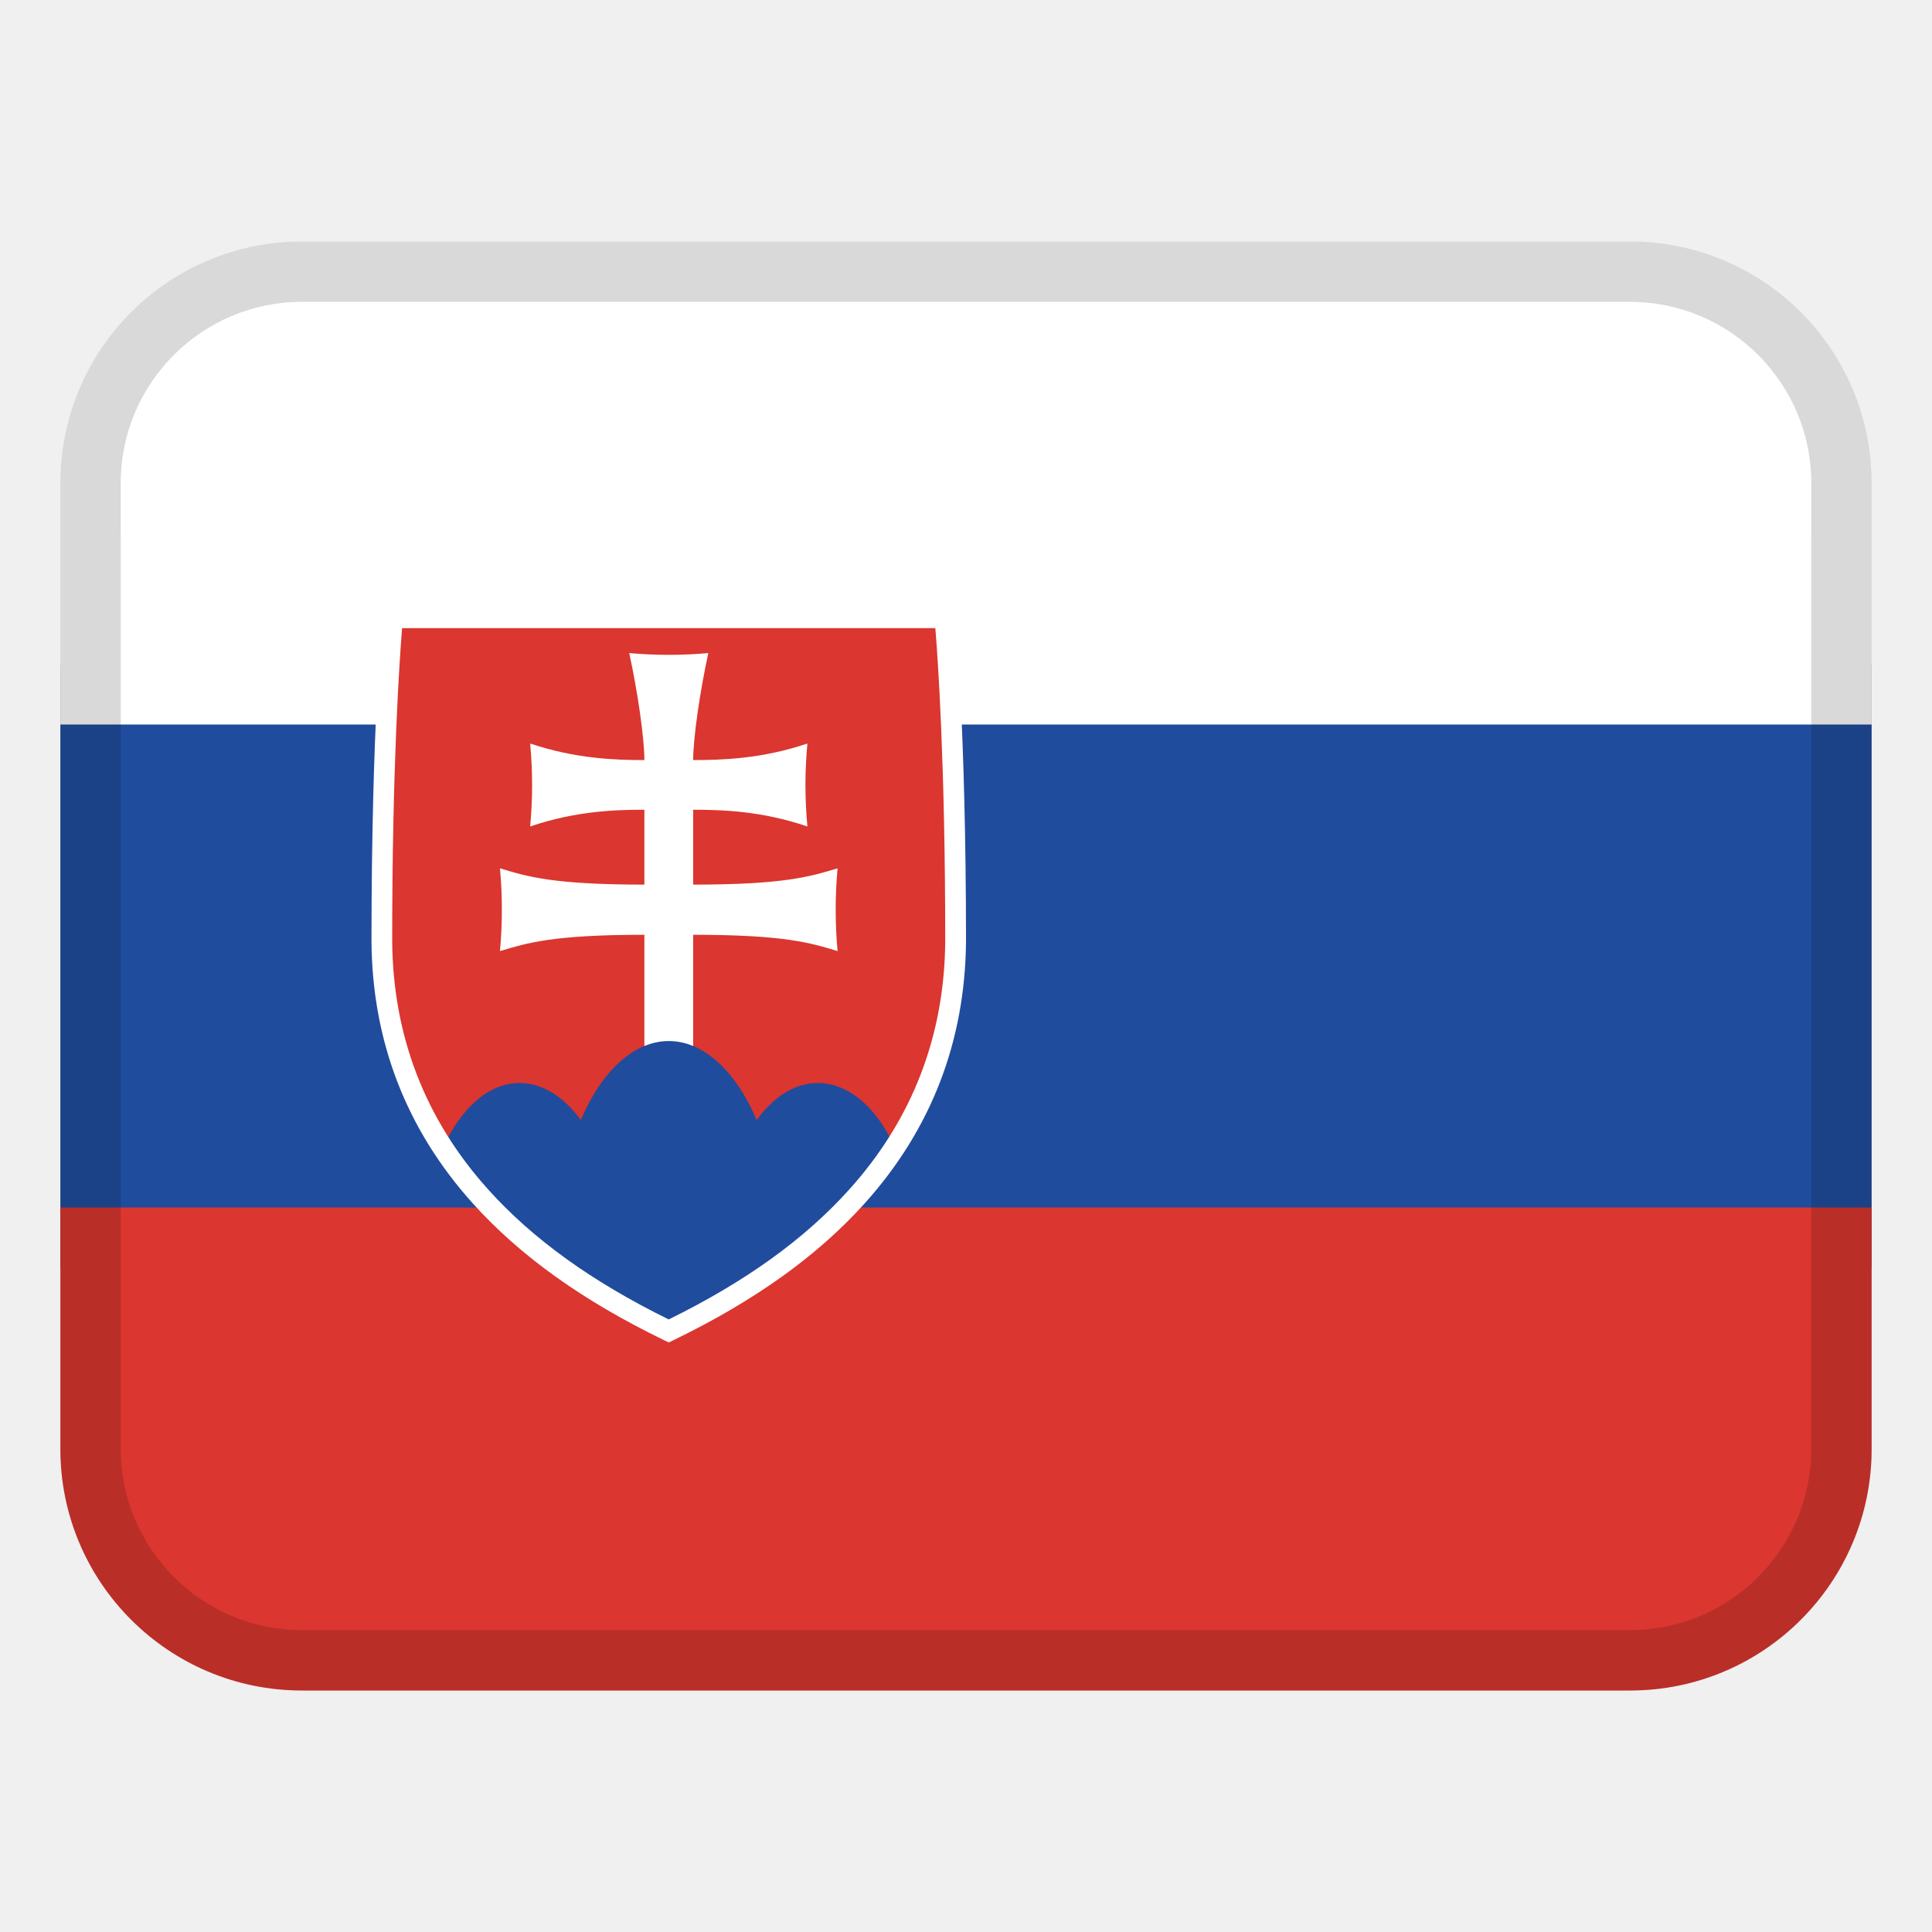
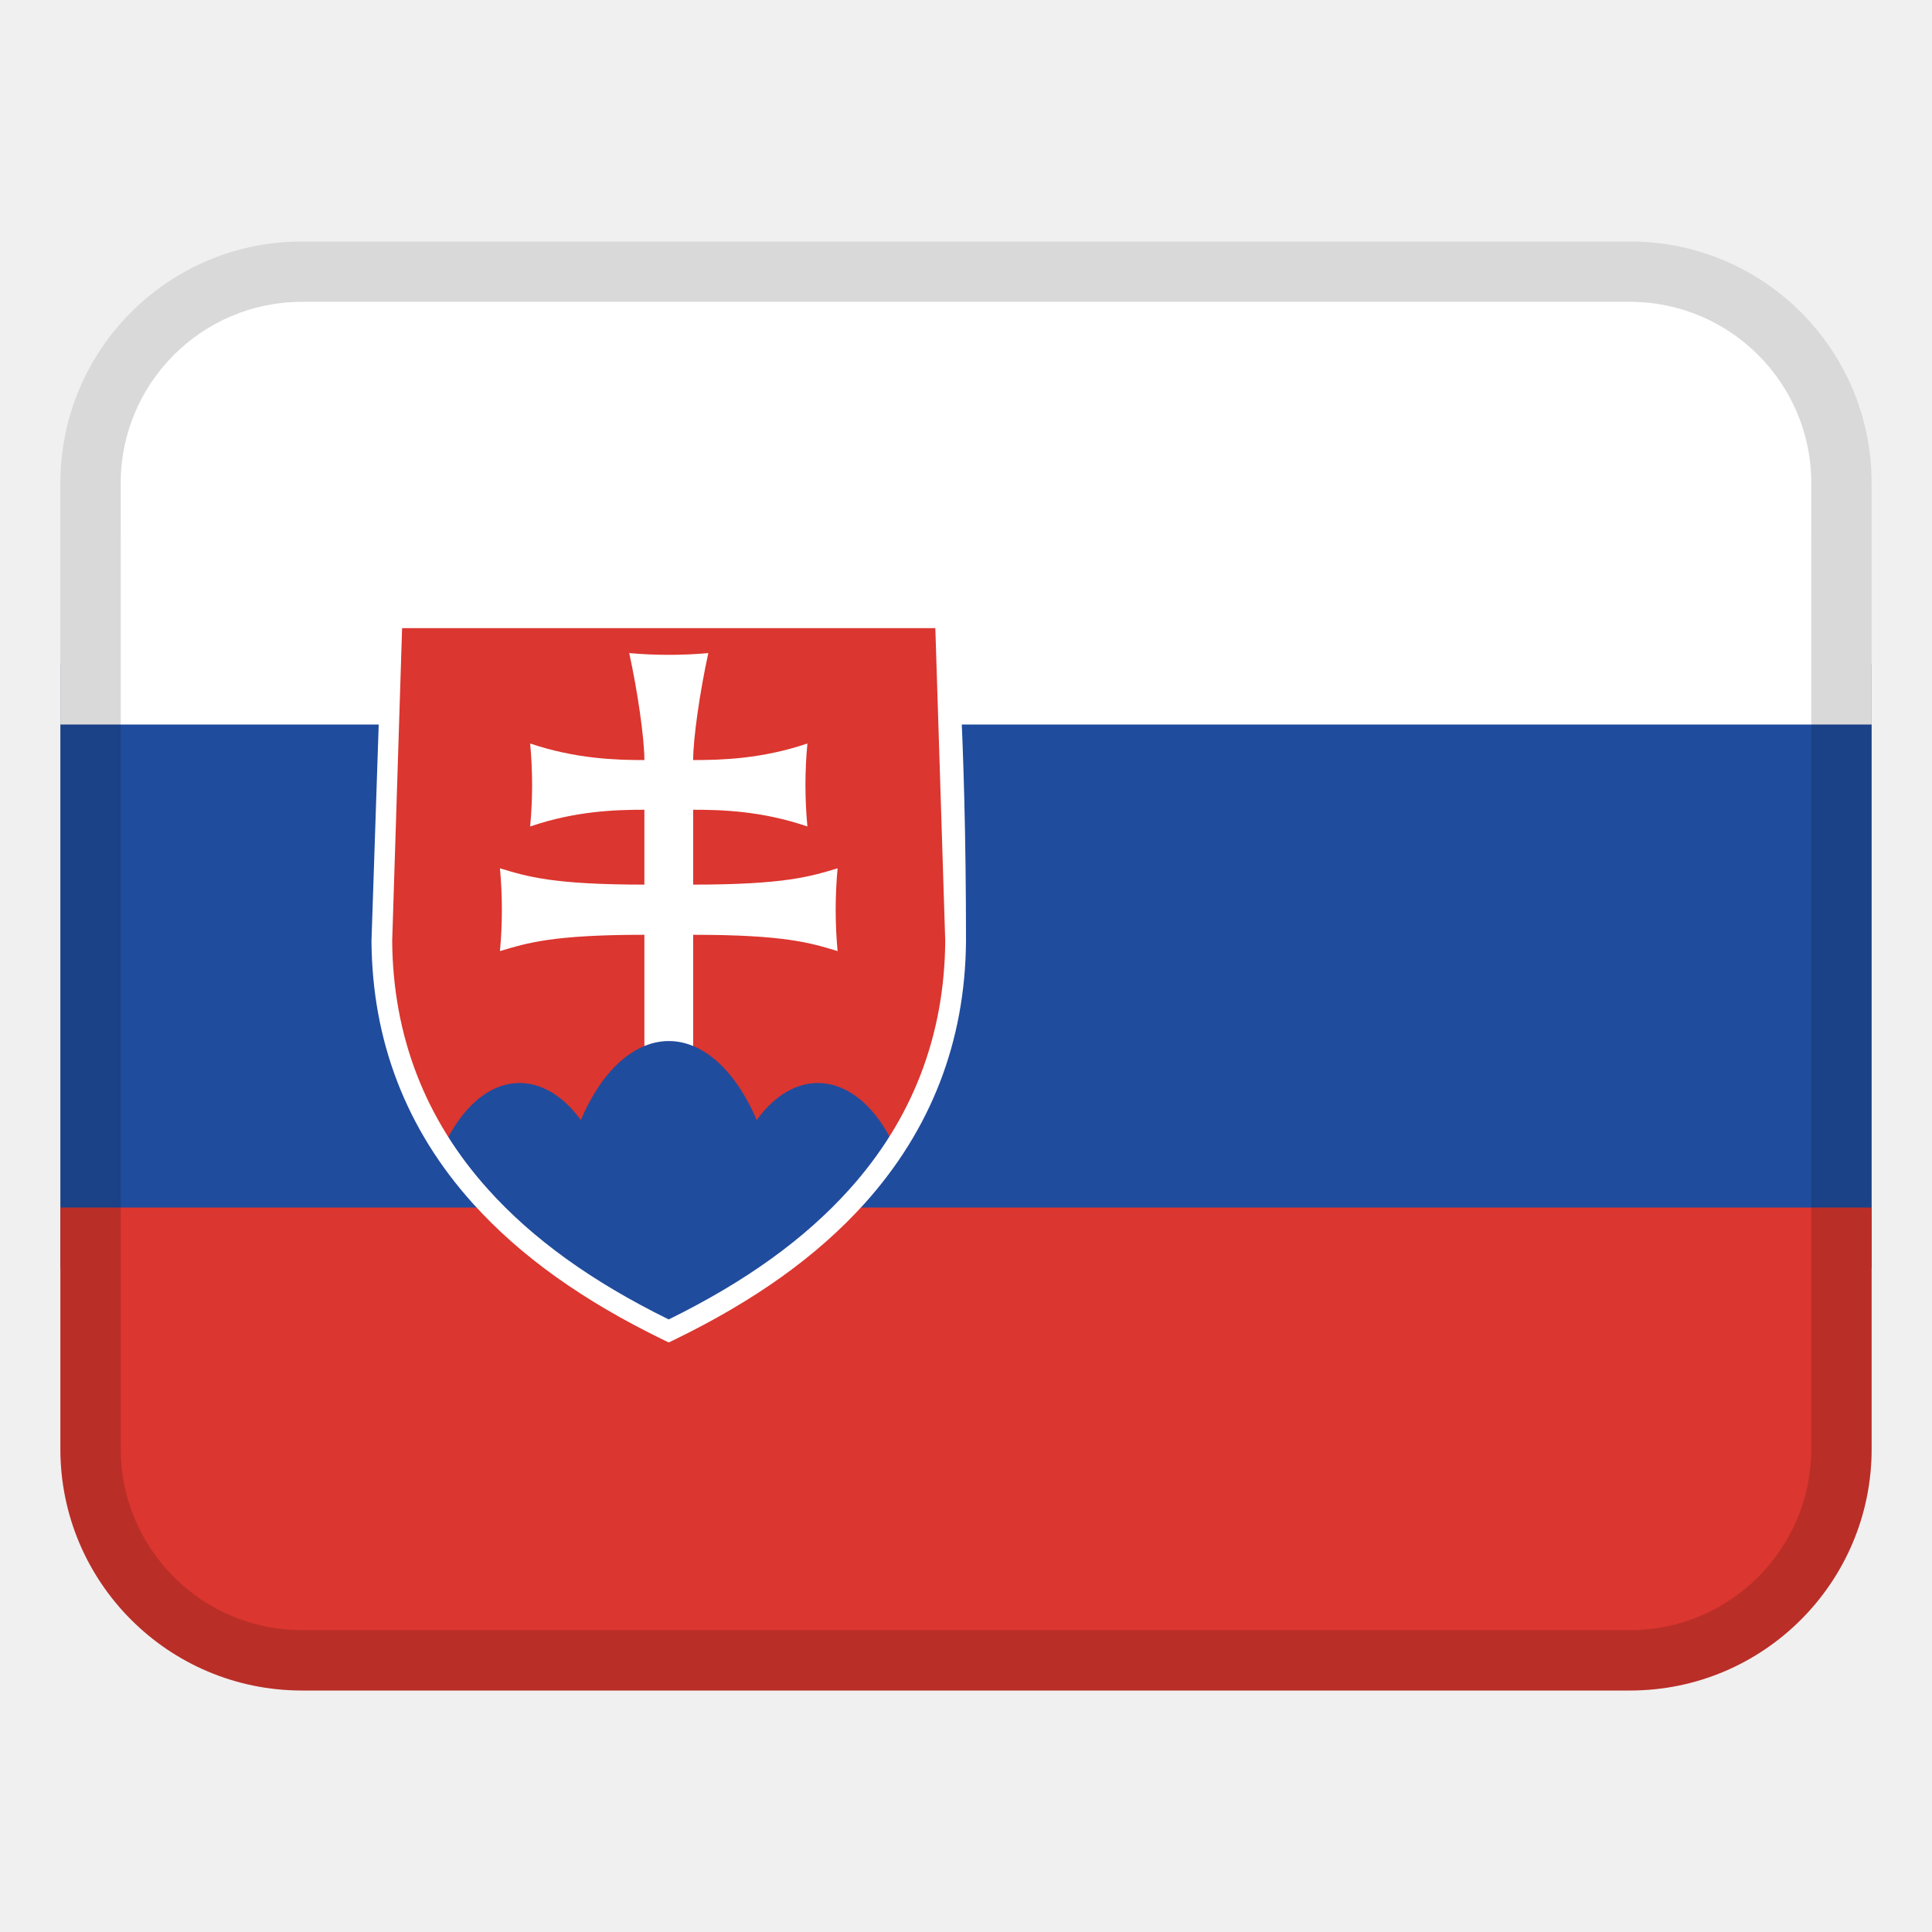
- <svg xmlns="http://www.w3.org/2000/svg" width="32" height="32" viewBox="0 0 32 32">
+ <svg xmlns="http://www.w3.org/2000/svg" width="32" height="32">
  <path fill="#204c9e" d="M1 11H31V21H1z" />
-   <path d="M5,4H27c2.208,0,4,1.792,4,4v4H1v-4c0-2.208,1.792-4,4-4Z" fill="#fff" />
-   <path d="M5,20H27c2.208,0,4,1.792,4,4v4H1v-4c0-2.208,1.792-4,4-4Z" transform="rotate(180 16 24)" fill="#db362f" />
-   <path d="M27,4H5c-2.209,0-4,1.791-4,4V24c0,2.209,1.791,4,4,4H27c2.209,0,4-1.791,4-4V8c0-2.209-1.791-4-4-4Zm3,20c0,1.654-1.346,3-3,3H5c-1.654,0-3-1.346-3-3V8c0-1.654,1.346-3,3-3H27c1.654,0,3,1.346,3,3V24Z" opacity=".15" />
-   <path d="M27,5H5c-1.657,0-3,1.343-3,3v1c0-1.657,1.343-3,3-3H27c1.657,0,3,1.343,3,3v-1c0-1.657-1.343-3-3-3Z" fill="#fff" opacity=".2" />
-   <path d="M15.65,10.232s.178,1.784,.178,5.353c-.025,3.645-2.751,5.49-4.752,6.46-2.001-.97-4.726-2.815-4.752-6.46,0-3.569,.178-5.353,.178-5.353H15.65Z" fill="#db362f" />
-   <path d="M10.673,19.945v-4.462c-1.511,0-1.94,.134-2.392,.27,.042-.456,.042-.915,0-1.371,.452,.137,.881,.27,2.392,.27v-1.24c-.477,0-1.135,.019-1.892,.277,.043-.457,.043-.917,0-1.374,.757,.254,1.415,.274,1.892,.274,0-.359-.111-1.132-.251-1.772,.436,.039,.874,.039,1.31,0-.14,.639-.251,1.412-.251,1.772,.477,0,1.135-.019,1.892-.274-.043,.457-.043,.917,0,1.374-.757-.258-1.415-.277-1.892-.277v1.24c1.511,0,1.94-.134,2.392-.27-.042,.456-.042,.915,0,1.371-.452-.137-.881-.27-2.392-.27v4.462h-.808Z" fill="#fff" />
-   <path d="M15.65,10.232s.178,1.784,.178,5.353c-.025,3.645-2.751,5.49-4.752,6.46-2.001-.97-4.726-2.815-4.752-6.46,0-3.569,.178-5.353,.178-5.353H15.65Z" fill="none" />
-   <path d="M11.076,22.044c1.241-.602,2.761-1.542,3.742-3.038-.007-.014-.011-.031-.017-.045-.56-1.184-1.576-1.367-2.268-.409-.089-.209-.191-.399-.304-.565-.805-1.181-1.973-.929-2.609,.565-.287-.397-.645-.614-1.014-.614-.518,0-.973,.424-1.268,1.072,.982,1.494,2.499,2.432,3.739,3.034Z" fill="#204c9e" />
-   <path d="M11.076,22.235l-.075-.036c-1.348-.654-2.385-1.395-3.169-2.266-1.103-1.225-1.668-2.687-1.679-4.347,0-3.537,.177-5.353,.179-5.371l.015-.155H15.806l.015,.155c.002,.018,.179,1.834,.179,5.37-.012,1.661-.577,3.123-1.679,4.348-.785,.871-1.821,1.613-3.169,2.266l-.075,.036ZM6.66,10.404c-.041,.505-.164,2.246-.164,5.181,.011,1.572,.546,2.958,1.591,4.118,.74,.822,1.718,1.526,2.989,2.151,1.271-.625,2.249-1.329,2.989-2.151,1.045-1.16,1.58-2.546,1.591-4.119,0-2.934-.122-4.675-.164-5.18H6.66Z" fill="#fff" />
+   <path d="M5 4h22c2.208 0 4 1.792 4 4v4H1V8c0-2.208 1.792-4 4-4z" fill="#fff" />
+   <path d="M27 28H5c-2.208 0-4-1.792-4-4v-4h30v4c0 2.208-1.792 4-4 4z" fill="#db362f" />
+   <path d="M27 4H5a4 4 0 0 0-4 4v16a4 4 0 0 0 4 4h22a4 4 0 0 0 4-4V8a4 4 0 0 0-4-4zm3 20c0 1.654-1.346 3-3 3H5c-1.654 0-3-1.346-3-3V8c0-1.654 1.346-3 3-3h22c1.654 0 3 1.346 3 3v16z" opacity=".15" />
+   <path d="M27 5H5a3 3 0 0 0-3 3v1a3 3 0 0 1 3-3h22a3 3 0 0 1 3 3V8a3 3 0 0 0-3-3z" fill="#fff" opacity=".2" />
+   <path d="M15.65 10.232s.178 1.784.178 5.353c-.025 3.645-2.751 5.49-4.752 6.46-2.001-.97-4.726-2.815-4.752-6.46l.178-5.353h9.148z" fill="#db362f" />
+   <path d="M10.673 19.945v-4.462c-1.511 0-1.94.134-2.392.27.042-.456.042-.915 0-1.371.452.137.881.27 2.392.27v-1.24c-.477 0-1.135.019-1.892.277.043-.457.043-.917 0-1.374.757.254 1.415.274 1.892.274 0-.359-.111-1.132-.251-1.772a7.35 7.35 0 0 0 1.31 0c-.14.639-.251 1.412-.251 1.772.477 0 1.135-.019 1.892-.274-.043.457-.043.917 0 1.374-.757-.258-1.415-.277-1.892-.277v1.24c1.511 0 1.94-.134 2.392-.27-.042.456-.042.915 0 1.371-.452-.137-.881-.27-2.392-.27v4.462h-.808z" fill="#fff" />
+   <path d="M11.076 22.044c1.241-.602 2.761-1.542 3.742-3.038-.007-.014-.011-.031-.017-.045-.56-1.184-1.576-1.367-2.268-.409a3.31 3.31 0 0 0-.304-.565c-.805-1.181-1.973-.929-2.609.565-.287-.397-.645-.614-1.014-.614-.518 0-.973.424-1.268 1.072.982 1.494 2.499 2.432 3.739 3.034z" fill="#204c9e" />
+   <path d="M11.076 22.235l-.075-.036c-1.348-.654-2.385-1.395-3.169-2.266-1.103-1.225-1.668-2.687-1.679-4.347l.179-5.371.015-.155h9.459l.015.155c.002.018.179 1.834.179 5.37-.012 1.661-.577 3.123-1.679 4.348-.785.871-1.821 1.613-3.169 2.266l-.075.036zM6.66 10.404l-.164 5.181c.011 1.572.546 2.958 1.591 4.118.74.822 1.718 1.526 2.989 2.151 1.271-.625 2.249-1.329 2.989-2.151 1.045-1.16 1.58-2.546 1.591-4.119l-.164-5.18H6.66z" fill="#fff" />
</svg>
